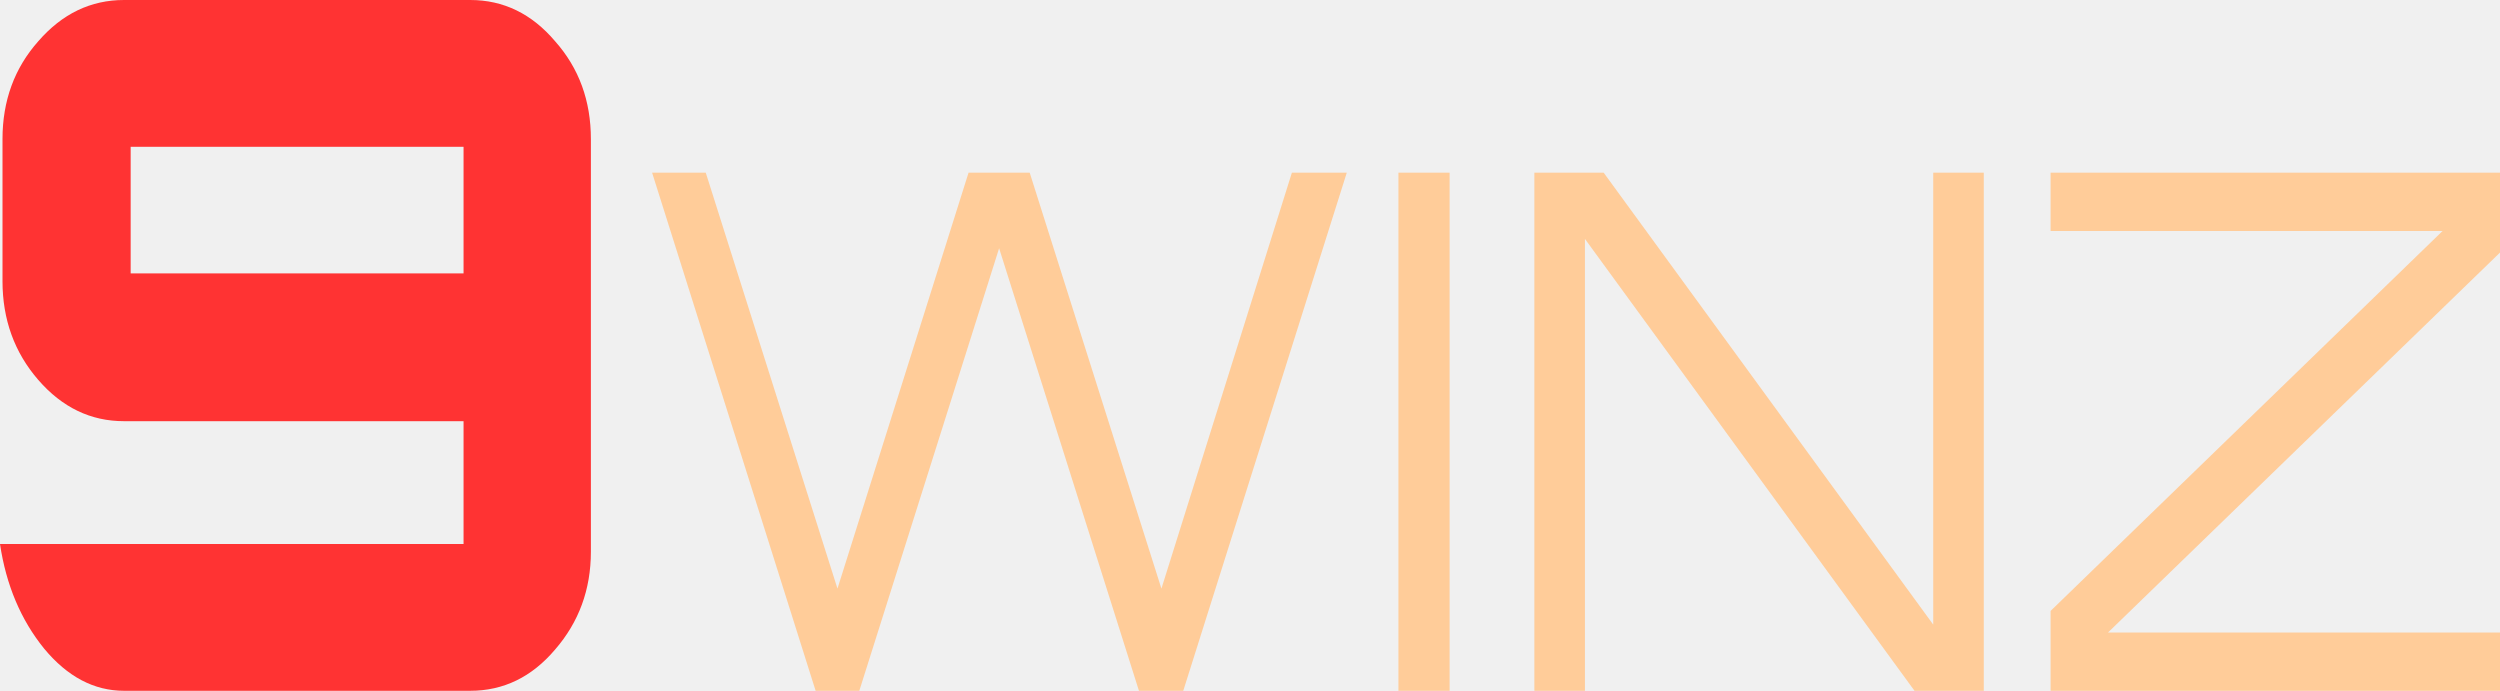
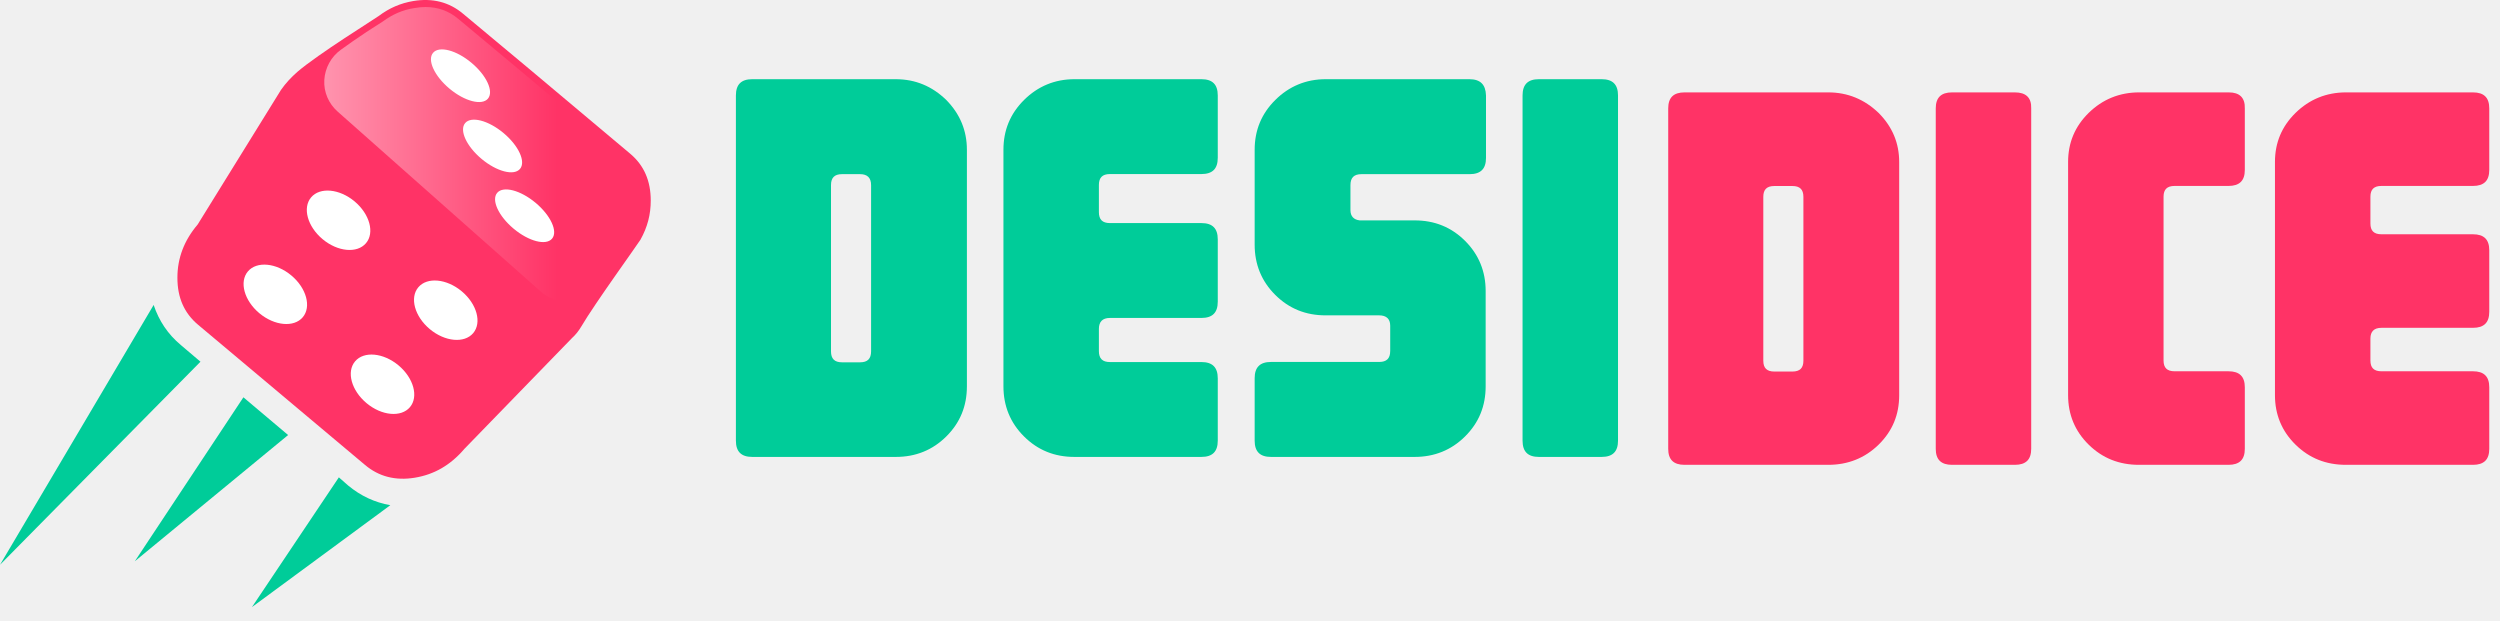
- <svg xmlns="http://www.w3.org/2000/svg" width="76" height="21" viewBox="0 0 76 21" fill="none">
-   <path d="M3.77 21C2.859 21 2.049 20.572 1.341 19.717C0.632 18.842 0.186 17.782 0 16.538H13.257C13.813 16.538 14.092 16.538 14.092 16.538C14.092 16.538 14.092 16.217 14.092 15.575V13.767C14.092 13.125 14.092 12.804 14.092 12.804C14.092 12.804 13.813 12.804 13.257 12.804H3.77C2.758 12.804 1.889 12.386 1.164 11.55C0.439 10.714 0.076 9.713 0.076 8.546V4.229C0.076 3.062 0.439 2.071 1.164 1.254C1.889 0.418 2.758 0 3.77 0H14.294C15.306 0 16.166 0.418 16.875 1.254C17.6 2.071 17.963 3.062 17.963 4.229V16.771C17.963 17.918 17.6 18.91 16.875 19.746C16.166 20.582 15.306 21 14.294 21H3.77ZM4.807 8.312H14.092V5.425C14.092 4.783 14.092 4.463 14.092 4.463C14.092 4.463 13.813 4.463 13.257 4.463H4.807C4.25 4.463 3.972 4.463 3.972 4.463C3.972 4.463 3.972 4.783 3.972 5.425V7.35C3.972 7.992 3.972 8.312 3.972 8.312C3.972 8.312 4.25 8.312 4.807 8.312Z" fill="#FF3333" />
-   <path d="M24.795 21L19.824 5.25H21.455L25.459 17.894L29.444 5.25H31.303L35.307 17.894L39.273 5.25H40.942L35.971 21H34.624L30.373 7.547L26.123 21H24.795ZM42.512 21V5.25H44.068V21H42.512ZM46.645 21V5.25H48.752L58.77 18.988V5.25H60.307V21H58.201L48.182 7.263V21H46.645ZM62.338 21V18.572L74.254 7.022H62.338V5.25H76V7.678L64.084 19.228H76V21H62.338Z" fill="#FFCC99" />
+ <svg xmlns="http://www.w3.org/2000/svg" width="133" height="33" viewBox="0 0 133 33" fill="none">
+   <path d="M47.645 4.213H40.019C39.433 4.213 39.15 4.495 39.15 5.077V23.444C39.15 24.026 39.433 24.308 40.019 24.308H47.663C48.702 24.308 49.608 23.951 50.344 23.218C51.08 22.486 51.439 21.603 51.439 20.552V7.969C51.439 6.955 51.08 6.072 50.344 5.321C49.589 4.588 48.702 4.213 47.645 4.213ZM46.342 18.692C46.342 19.087 46.153 19.275 45.757 19.275H44.794C44.398 19.275 44.209 19.087 44.209 18.692V9.847C44.209 9.453 44.398 9.265 44.794 9.265H45.757C46.135 9.265 46.342 9.453 46.342 9.847V18.692Z" fill="#00CC99" />
+   <path d="M63.916 4.213H57.159C56.12 4.213 55.214 4.588 54.478 5.32C53.742 6.052 53.383 6.933 53.383 7.965V20.555C53.383 21.587 53.742 22.488 54.478 23.219C55.214 23.951 56.102 24.308 57.159 24.308H63.916C64.502 24.308 64.785 24.026 64.785 23.445V20.124C64.785 19.542 64.502 19.261 63.916 19.261H59.046C58.65 19.261 58.461 19.073 58.461 18.679V17.497C58.461 17.122 58.65 16.915 59.046 16.915H63.916C64.502 16.915 64.785 16.634 64.785 16.052V12.731C64.785 12.149 64.502 11.868 63.916 11.868H59.046C58.65 11.868 58.461 11.68 58.461 11.286V9.842C58.461 9.448 58.65 9.26 59.046 9.26H63.916C64.502 9.26 64.785 8.979 64.785 8.397V5.076C64.785 4.494 64.502 4.213 63.916 4.213Z" fill="#00CC99" />
+   <path d="M78.168 4.213H70.523C69.485 4.213 68.579 4.588 67.843 5.321C67.106 6.053 66.748 6.936 66.748 7.969V13.021C66.748 14.054 67.106 14.955 67.843 15.688C68.579 16.42 69.466 16.777 70.523 16.777H73.374C73.751 16.777 73.959 16.965 73.959 17.321V18.674C73.959 19.068 73.77 19.256 73.374 19.256H67.616C67.031 19.256 66.748 19.538 66.748 20.12V23.444C66.748 24.026 67.031 24.308 67.616 24.308H75.261C76.299 24.308 77.206 23.951 77.942 23.218C78.678 22.486 79.037 21.603 79.037 20.552V15.481C79.037 14.448 78.678 13.547 77.942 12.814C77.206 12.082 76.318 11.725 75.261 11.725H72.335C72.014 11.687 71.844 11.499 71.844 11.18V9.847C71.844 9.452 72.033 9.265 72.43 9.265H78.187C78.772 9.265 79.055 8.983 79.055 8.401V5.077C79.037 4.495 78.753 4.213 78.168 4.213Z" fill="#00CC99" />
+   <path d="M85.209 4.213H81.868C81.283 4.213 81 4.495 81 5.077V23.444C81 24.026 81.283 24.308 81.868 24.308H85.209C85.794 24.308 86.078 24.026 86.078 23.444V5.077C86.078 4.495 85.794 4.213 85.209 4.213Z" fill="#00CC99" />
+   <path d="M97.262 4.915H89.617C89.032 4.915 88.749 5.193 88.749 5.767V23.877C88.749 24.451 89.032 24.729 89.617 24.729H97.262C98.3 24.729 99.206 24.377 99.943 23.655C100.679 22.933 101.037 22.062 101.037 21.025V8.619C101.037 7.619 100.679 6.748 99.943 6.008C99.188 5.285 98.3 4.915 97.262 4.915ZM95.941 19.192C95.941 19.581 95.752 19.766 95.356 19.766H94.393C93.996 19.766 93.808 19.581 93.808 19.192V10.47C93.808 10.081 93.996 9.896 94.393 9.896H95.356C95.752 9.896 95.941 10.081 95.941 10.47V19.192Z" fill="#FF3366" />
+   <path d="M107.191 4.915H103.85C103.265 4.915 102.982 5.193 102.982 5.767V23.877C102.982 24.451 103.265 24.729 103.85 24.729H107.191C107.777 24.729 108.06 24.451 108.06 23.877V5.767C108.079 5.193 107.777 4.915 107.191 4.915Z" fill="#FF3366" />
+   <path d="M118.574 4.915H113.798C112.76 4.915 111.854 5.285 111.118 6.006C110.382 6.728 110.023 7.598 110.023 8.615V21.029C110.023 22.046 110.382 22.934 111.118 23.656C111.854 24.378 112.741 24.729 113.798 24.729H118.555C119.14 24.729 119.424 24.451 119.424 23.878V20.603C119.424 20.03 119.14 19.752 118.555 19.752H115.686C115.29 19.752 115.101 19.567 115.101 19.179V10.465C115.101 10.077 115.29 9.892 115.686 9.892H118.555C119.14 9.892 119.424 9.614 119.424 9.041V5.766C119.442 5.192 119.14 4.915 118.574 4.915Z" fill="#FF3366" />
+   <path d="M126.691 9.892H131.561C132.146 9.892 132.429 9.614 132.429 9.041V5.766C132.429 5.192 132.146 4.915 131.561 4.915H124.803C123.765 4.915 122.859 5.285 122.123 6.006C121.386 6.728 121.028 7.598 121.028 8.615V21.029C121.028 22.046 121.386 22.934 122.123 23.656C122.859 24.378 123.746 24.729 124.803 24.729H131.561C132.146 24.729 132.429 24.451 132.429 23.878V20.603C132.429 20.03 132.146 19.752 131.561 19.752H126.691C126.294 19.752 126.106 19.567 126.106 19.179V18.013C126.106 17.643 126.294 17.44 126.691 17.44H131.561C132.146 17.44 132.429 17.162 132.429 16.589V13.314C132.429 12.741 132.146 12.463 131.561 12.463H126.691C126.294 12.463 126.106 12.278 126.106 11.89V10.465C126.106 10.077 126.294 9.892 126.691 9.892Z" fill="#FF3366" />
+   <path d="M34.62 10.671C34.62 9.62 34.261 8.795 33.525 8.176L29.995 5.212L28.164 3.674L24.634 0.73C23.898 0.111 23.011 -0.115 21.991 0.054C21.312 0.167 20.708 0.429 20.16 0.842C19.934 1.011 16.932 2.868 15.819 3.824C15.498 4.106 15.196 4.425 14.95 4.781L10.514 11.946C9.797 12.79 9.438 13.728 9.438 14.779C9.438 15.829 9.797 16.654 10.533 17.273L14.063 20.237L15.894 21.775L19.424 24.739C20.16 25.358 21.047 25.583 22.067 25.414C23.105 25.245 23.973 24.739 24.709 23.876L30.429 17.986C30.637 17.799 30.807 17.573 30.939 17.348C31.618 16.185 33.94 12.978 34.072 12.753C34.45 12.078 34.62 11.402 34.62 10.671Z" fill="#FF3366" />
+   <path d="M25.174 17.722C25.643 17.167 25.371 16.171 24.565 15.498C23.759 14.824 22.725 14.728 22.255 15.283C21.786 15.838 22.058 16.834 22.864 17.508C23.67 18.181 24.704 18.277 25.174 17.722Z" fill="white" />
+   <path d="M16.107 16.877C16.576 16.322 16.304 15.326 15.498 14.653C14.692 13.979 13.658 13.884 13.188 14.439C12.719 14.994 12.991 15.989 13.797 16.663C14.603 17.336 15.637 17.432 16.107 16.877Z" fill="white" />
+   <path d="M21.809 21.661C22.279 21.106 22.006 20.11 21.2 19.437C20.394 18.764 19.36 18.668 18.891 19.223C18.421 19.778 18.694 20.774 19.5 21.447C20.305 22.12 21.34 22.216 21.809 21.661Z" fill="white" />
+   <path d="M19.471 12.937C19.941 12.382 19.668 11.387 18.862 10.713C18.056 10.04 17.022 9.944 16.552 10.499C16.083 11.054 16.355 12.05 17.161 12.723C17.967 13.397 19.001 13.492 19.471 12.937Z" fill="white" />
+   <path d="M33.28 8.457L29.75 5.494L27.919 3.956L24.389 1.011C23.879 0.579 23.294 0.373 22.633 0.373C22.444 0.373 22.256 0.392 22.048 0.429C21.425 0.523 20.878 0.767 20.368 1.142C20.311 1.18 20.141 1.292 19.783 1.517C19.594 1.63 19.386 1.78 19.16 1.93C18.99 2.043 18.631 2.286 18.14 2.643C17.612 3.018 17.291 3.618 17.253 4.256C17.216 4.894 17.48 5.513 17.971 5.944L28.768 15.51C29.165 15.848 29.655 16.054 30.184 16.054C30.901 16.054 31.562 15.698 31.958 15.116C32.128 14.872 32.279 14.647 32.411 14.46C32.638 14.141 32.864 13.822 33.053 13.541C33.393 13.072 33.714 12.622 33.752 12.546C34.072 11.965 34.242 11.346 34.242 10.671C34.242 9.733 33.94 9.001 33.28 8.457Z" fill="url(#paint0_linear_2309_92879)" />
+   <path d="M27.664 8.986C27.986 8.605 27.594 7.751 26.788 7.078C25.982 6.404 25.068 6.167 24.746 6.548C24.424 6.928 24.816 7.783 25.622 8.456C26.428 9.129 27.342 9.366 27.664 8.986Z" fill="white" />
+   <path d="M29.369 12.697C29.691 12.317 29.299 11.462 28.493 10.789C27.687 10.116 26.772 9.879 26.45 10.259C26.128 10.64 26.52 11.494 27.326 12.167C28.132 12.841 29.047 13.078 29.369 12.697Z" fill="white" />
+   <path d="M25.958 5.248C26.28 4.867 25.887 4.013 25.081 3.34C24.276 2.666 23.361 2.429 23.039 2.81C22.717 3.19 23.109 4.044 23.915 4.718C24.721 5.391 25.636 5.628 25.958 5.248Z" fill="white" />
+   <path d="M8.174 16.223L0 30.047L10.665 19.243L9.627 18.361C8.929 17.78 8.457 17.067 8.174 16.223Z" fill="#00CC99" />
+   <path d="M7.173 29.859L15.328 23.144L12.949 21.137L7.173 29.859Z" fill="#00CC99" />
+   <path d="M18.027 25.395L13.403 32.298L20.765 26.877C19.934 26.727 19.198 26.389 18.518 25.826L18.027 25.395Z" fill="#00CC99" />
+   <defs>
+     <linearGradient id="paint0_linear_2309_92879" x1="17.065" y1="8.213" x2="34.436" y2="8.213" gradientUnits="userSpaceOnUse">
+       <stop stop-color="#FF95AF" />
+       <stop offset="0.724" stop-color="#FF3366" />
+     </linearGradient>
+   </defs>
</svg>
